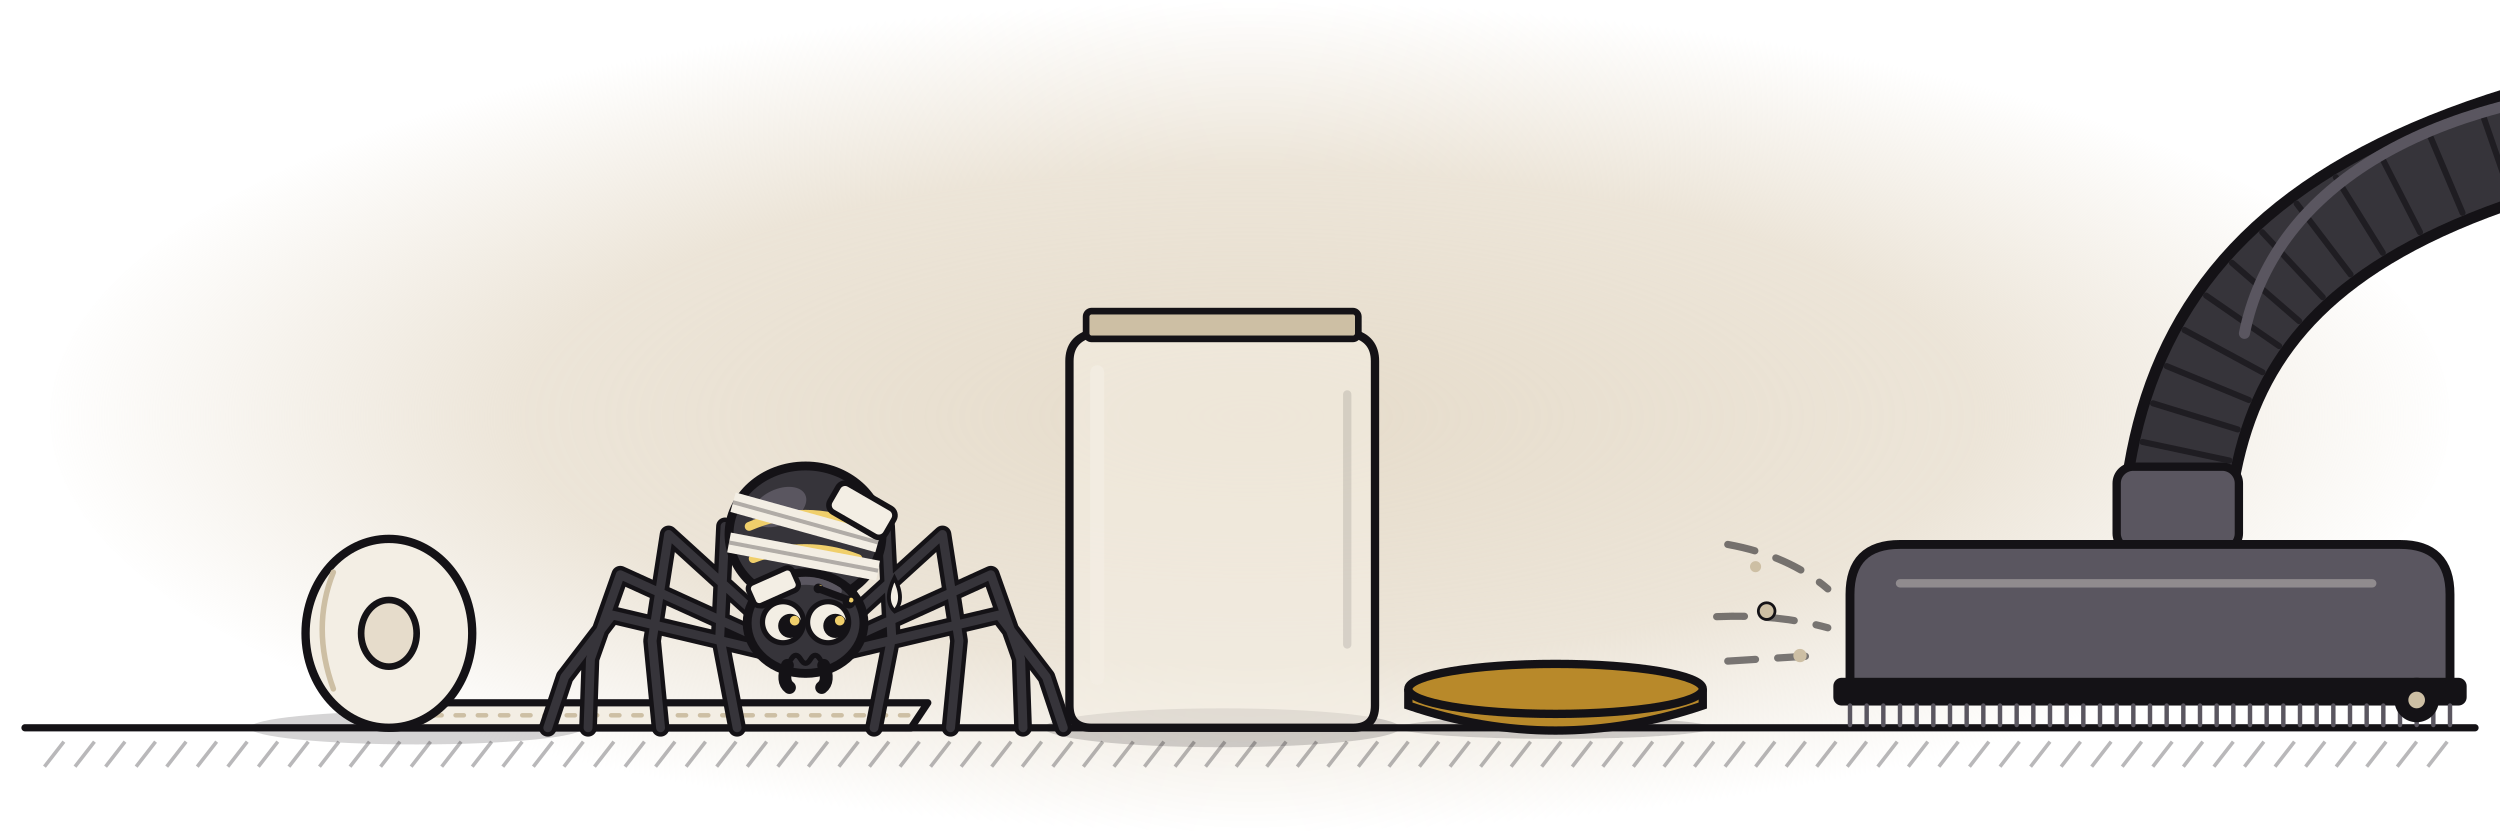
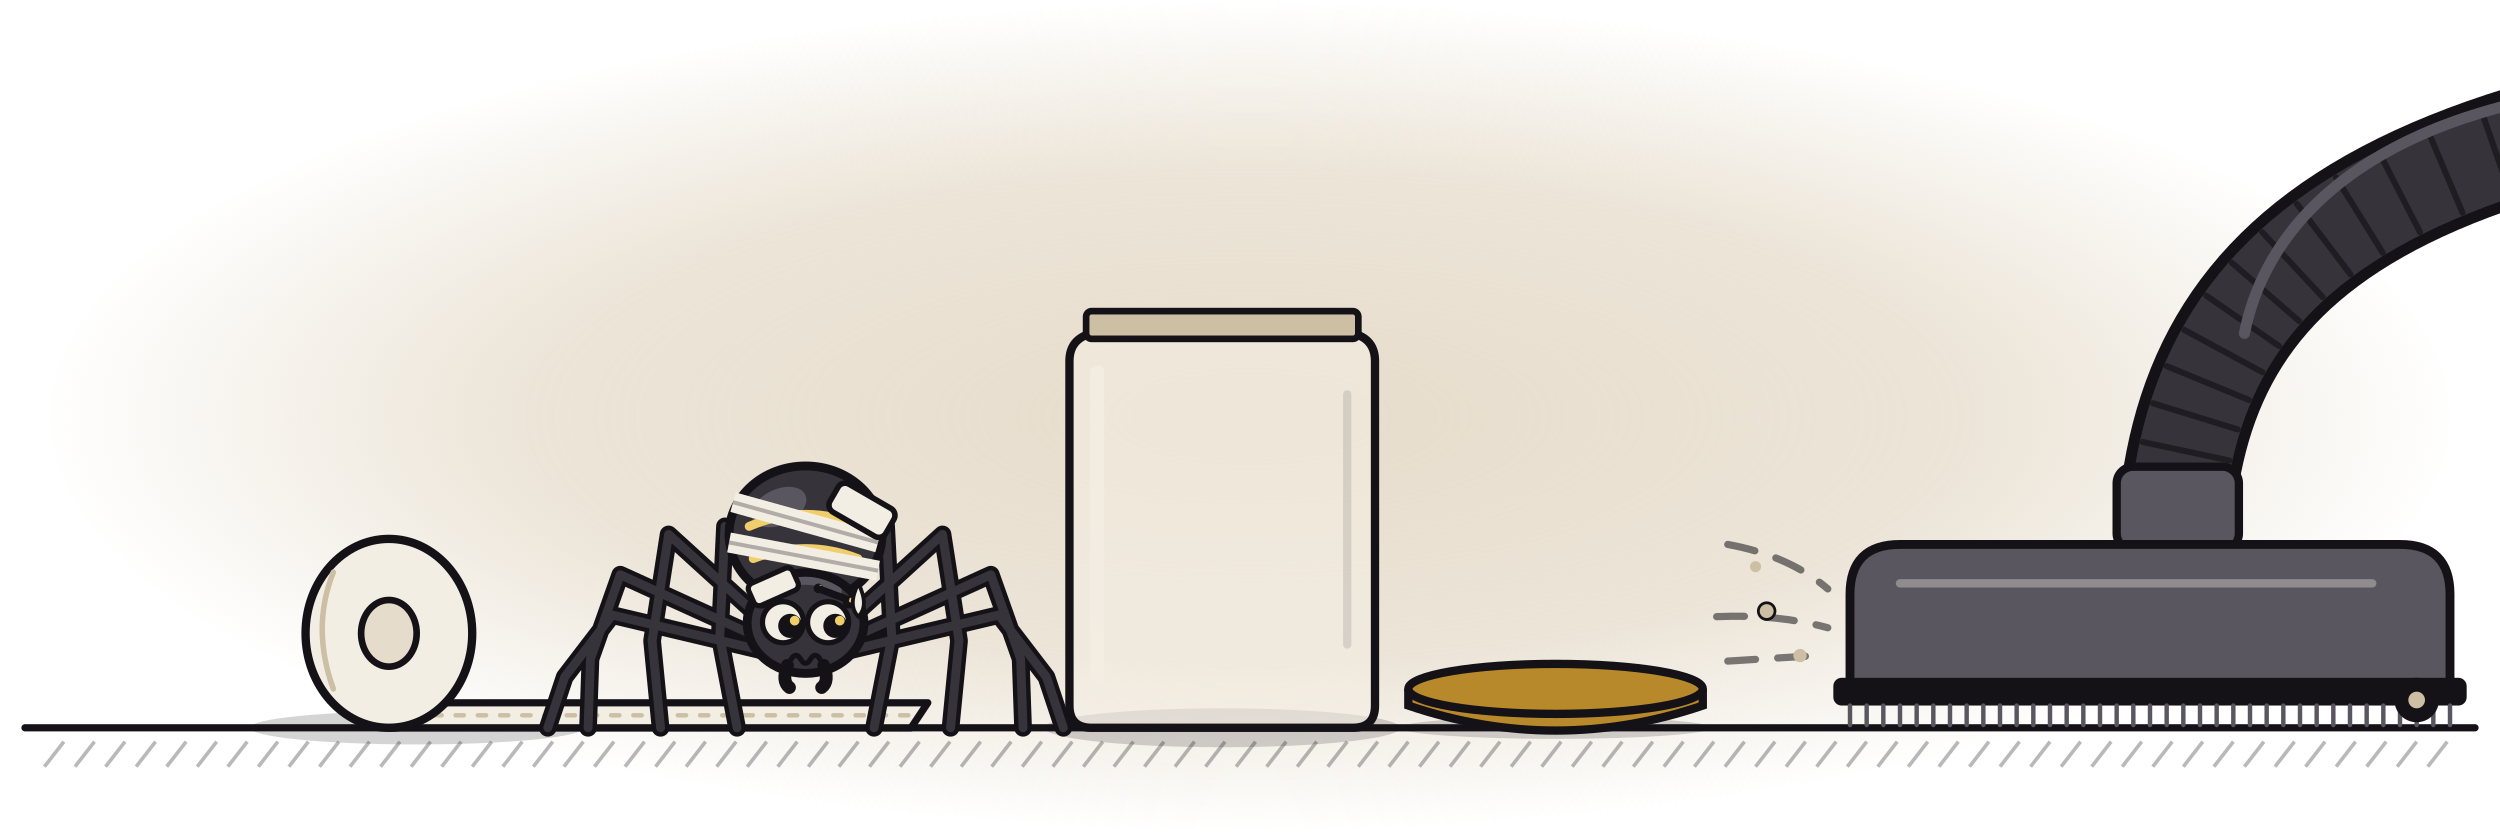
<svg xmlns="http://www.w3.org/2000/svg" viewBox="0 0 900 300" role="img" aria-label="Bandages, a jar and a vacuum nozzle: comedic danger">
  <defs>
    <radialGradient id="cv2-glow" cx="50%" cy="50%" r="50%">
      <stop offset="0" stop-color="#e6dccb" />
      <stop offset=".6" stop-color="#e6dccb" stop-opacity=".75" />
      <stop offset="1" stop-color="#e6dccb" stop-opacity="0" />
    </radialGradient>
  </defs>
  <ellipse cx="450" cy="150" rx="432" ry="150" fill="url(#cv2-glow)" />
  <path d="M9 262H891" stroke="#141216" stroke-width="2.6" stroke-linecap="round" />
  <path d="M23 267l-7 9M34 267l-7 9M45 267l-7 9M56 267l-7 9M67 267l-7 9M78 267l-7 9M89 267l-7 9M100 267l-7 9M111 267l-7 9M122 267l-7 9M133 267l-7 9M144 267l-7 9M155 267l-7 9M166 267l-7 9M177 267l-7 9M188 267l-7 9M199 267l-7 9M210 267l-7 9M221 267l-7 9M232 267l-7 9M243 267l-7 9M254 267l-7 9M265 267l-7 9M276 267l-7 9M287 267l-7 9M298 267l-7 9M309 267l-7 9M320 267l-7 9M331 267l-7 9M342 267l-7 9M353 267l-7 9M364 267l-7 9M375 267l-7 9M386 267l-7 9M397 267l-7 9M408 267l-7 9M419 267l-7 9M430 267l-7 9M441 267l-7 9M452 267l-7 9M463 267l-7 9M474 267l-7 9M485 267l-7 9M496 267l-7 9M507 267l-7 9M518 267l-7 9M529 267l-7 9M540 267l-7 9M551 267l-7 9M562 267l-7 9M573 267l-7 9M584 267l-7 9M595 267l-7 9M606 267l-7 9M617 267l-7 9M628 267l-7 9M639 267l-7 9M650 267l-7 9M661 267l-7 9M672 267l-7 9M683 267l-7 9M694 267l-7 9M705 267l-7 9M716 267l-7 9M727 267l-7 9M738 267l-7 9M749 267l-7 9M760 267l-7 9M771 267l-7 9M782 267l-7 9M793 267l-7 9M804 267l-7 9M815 267l-7 9M826 267l-7 9M837 267l-7 9M848 267l-7 9M859 267l-7 9M870 267l-7 9M881 267l-7 9" stroke="#141216" stroke-width="1.3" opacity=".3" />
  <ellipse cx="150" cy="262" rx="60" ry="6" fill="#141216" opacity="0.18" />
  <path d="M140 262L150 253H334L328 262z" fill="#f3eee4" stroke="#141216" stroke-width="2.6" stroke-linejoin="round" />
  <path d="M156 257.5H328" stroke="#cdbfa4" stroke-width="1.6" fill="none" stroke-linecap="round" stroke-linejoin="round" stroke-dasharray="3 5" />
  <ellipse cx="140" cy="228" rx="30" ry="34" fill="#f3eee4" stroke="#141216" stroke-width="3" />
  <ellipse cx="140" cy="228" rx="10" ry="12" fill="#e6dccb" stroke="#141216" stroke-width="2.4" />
  <path d="M120 206q-8 20 0 42" stroke="#cdbfa4" stroke-width="2" fill="none" stroke-linecap="round" stroke-linejoin="round" />
  <ellipse cx="440" cy="262" rx="64" ry="7" fill="#141216" opacity="0.18" />
  <path d="M385 130q0 -8 8 -10h94q8 2 8 10v124q0 8 -8 8h-94q-8 0 -8 -8z" fill="#f3eee4" fill-opacity=".55" stroke="#141216" stroke-width="3" />
  <path d="M395 134v110" stroke="#f3eee4" stroke-width="5" stroke-linecap="round" opacity=".7" />
  <path d="M485 142v90" stroke="#141216" stroke-width="3" stroke-linecap="round" opacity=".12" />
  <rect x="391" y="112" width="98" height="10" rx="2" fill="#cdbfa4" stroke="#141216" stroke-width="2.4" />
  <ellipse cx="560" cy="262" rx="56" ry="4" fill="#141216" opacity="0.18" />
  <path d="M507 248v6q53 18 106 0v-6" fill="#b8892a" stroke="#141216" stroke-width="3" />
  <ellipse cx="560" cy="248" rx="53" ry="9" fill="#b8892a" stroke="#141216" stroke-width="3" />
  <g transform="translate(290 224.3) scale(1.45 1.45)">
    <path d="M9 -6L20 -24L21.4 3.5L17 26M12 -2L34 -22L38.1 4.4L36 26M13 3L46 -12L53.4 8.9L54 26M10 7L48 -2L59.8 13.4L64 26M-9 -6L-20 -24L-21.3 3.5L-17 26M-12 -2L-34 -22L-38.1 4.4L-36 26M-13 3L-46 -12L-53.4 8.9L-54 26M-10 7L-48 -2L-59.8 13.4L-64 26" stroke="#141216" stroke-width="4.4" fill="none" stroke-linecap="round" stroke-linejoin="round" />
    <path d="M9 -6L20 -24L21.4 3.5L17 26M12 -2L34 -22L38.1 4.4L36 26M13 3L46 -12L53.4 8.9L54 26M10 7L48 -2L59.8 13.4L64 26M-9 -6L-20 -24L-21.3 3.5L-17 26M-12 -2L-34 -22L-38.1 4.4L-36 26M-13 3L-46 -12L-53.4 8.9L-54 26M-10 7L-48 -2L-59.8 13.4L-64 26" stroke="#36343a" stroke-width="2.2" fill="none" stroke-linecap="round" stroke-linejoin="round" />
    <ellipse cx="0" cy="-22" rx="19" ry="17" fill="#36343a" stroke="#141216" stroke-width="2.2" />
    <ellipse cx="-6.6" cy="-28.8" rx="7.2" ry="4.4" fill="#5a5660" transform="rotate(-25 -6.6 -28.8)" />
    <path d="M-14 -24q14 -6 28 0M-13 -16q13 -5 26 0" stroke="#f0cf6b" stroke-width="2.2" fill="none" stroke-linecap="round" />
    <ellipse cx="0" cy="0" rx="14.5" ry="12.5" fill="#36343a" stroke="#141216" stroke-width="2.2" />
    <path d="M-8 -8q8 -5 16 0" stroke="#5a5660" stroke-width="2" fill="none" stroke-linecap="round" />
    <path d="M-4.5 10.5q-1.5 4 0.5 5.5M4.5 10.5q1.5 4 -0.5 5.5" stroke="#141216" stroke-width="3.2" fill="none" stroke-linecap="round" />
    <circle cx="-10.8" cy="-5.2" r="1.6" fill="#141216" />
    <circle cx="-10.3" cy="-5.7" r="0.6" fill="#f0cf6b" />
    <circle cx="10.8" cy="-5.2" r="1.6" fill="#141216" />
    <circle cx="11.3" cy="-5.7" r="0.6" fill="#f0cf6b" />
    <circle cx="-3.2" cy="-8.6" r="1.2" fill="#141216" />
    <circle cx="-2.8" cy="-9" r="0.5" fill="#f0cf6b" />
    <circle cx="3.2" cy="-8.6" r="1.2" fill="#141216" />
    <circle cx="3.6" cy="-9" r="0.5" fill="#f0cf6b" />
    <circle cx="-5.6" cy="-0.2" r="5.1" fill="#f3eee4" stroke="#141216" stroke-width="1.3" />
    <circle cx="-3.8" cy="0.7" r="3" fill="#141216" />
    <circle cx="-2.7" cy="-0.6" r="1.2" fill="#f0cf6b" />
    <circle cx="5.6" cy="-0.2" r="5.1" fill="#f3eee4" stroke="#141216" stroke-width="1.3" />
    <circle cx="7.4" cy="0.7" r="3" fill="#141216" />
    <circle cx="8.5" cy="-0.6" r="1.2" fill="#f0cf6b" />
    <path d="M-10 -6l7 -2.6M10 -6l-7 -2.6" stroke="#141216" stroke-width="1.8" stroke-linecap="round" />
    <path d="M-3.6 9q1.2-2 2.4 0t2.4 0 2.4 0" stroke="#141216" stroke-width="1.3" fill="none" stroke-linecap="round" />
    <path d="M-18 -30l36 10M-19 -20l37 7" stroke="#f3eee4" stroke-width="5" />
    <path d="M-18 -30l36 10M-19 -20l37 7" stroke="#141216" stroke-width="1" opacity=".3" />
    <rect x="-14" y="-12" width="12" height="6" rx="1.5" fill="#f3eee4" stroke="#141216" stroke-width="1.3" transform="rotate(-24 -8 -9)" />
    <rect x="6" y="-32" width="16" height="8" rx="2" fill="#f3eee4" stroke="#141216" stroke-width="1.4" transform="rotate(30 14 -28)" />
  </g>
-   <path d="M322 208q4 8 0 12q-4 -4 0 -12z" fill="#f3eee4" stroke="#141216" stroke-width="1.4" />
+   <path d="M309 210q4 8 0 12q-4 -4 0 -12z" fill="#f3eee4" stroke="#141216" stroke-width="1.4" />
  <path d="M1200,22C880,22 796,80 784,180" stroke="#141216" stroke-width="42" fill="none" />
  <path d="M1200,22C880,22 796,80 784,180" stroke="#36343a" stroke-width="34" fill="none" />
  <path d="M1163 38.3L1162.4 6.3M1124 39.2L1122.8 7.3M1087.8 40.9L1085.9 8.9M1054.2 43.2L1051.5 11.3M1023.1 46.1L1019.5 14.4M994.6 49.8L989.9 18.1M968.5 54L962.6 22.5M944.7 58.8L937.5 27.6M923.2 64.2L914.4 33.4M903.8 70.2L893.3 39.9M886.5 76.6L874.1 47.2M871.2 83.6L856.6 55.1M857.8 91L840.9 63.8M846.2 98.8L826.8 73.3M836.2 107L814.4 83.6M827.7 115.6L803.5 94.6M820.5 124.6L794.2 106.4M814.5 134L786.4 118.8M809.6 144L780 131.8M805.6 154.6L775.1 145.2M802.6 165.8L771.3 159.1" stroke="#1f1d22" stroke-width="2.2" fill="none" stroke-linecap="round" stroke-linejoin="round" />
  <path d="M960 30C870 34 818 70 808 120" stroke="#5a5660" stroke-width="4" fill="none" stroke-linecap="round" stroke-linejoin="round" />
  <rect x="762" y="168" width="44" height="30" rx="6" fill="#5a5660" stroke="#141216" stroke-width="3" />
  <path d="M666 246V214q0 -18 18 -18h180q18 0 18 18v32z" fill="#5a5660" stroke="#141216" stroke-width="3.2" stroke-linejoin="round" />
  <path d="M684 210h170" stroke="#f3eee4" stroke-width="3" fill="none" stroke-linecap="round" stroke-linejoin="round" opacity=".35" />
  <rect x="660" y="244" width="228" height="10" rx="3" fill="#141216" />
  <path d="M666 254v7M672 254v7M678 254v7M684 254v7M690 254v7M696 254v7M702 254v7M708 254v7M714 254v7M720 254v7M726 254v7M732 254v7M738 254v7M744 254v7M750 254v7M756 254v7M762 254v7M768 254v7M774 254v7M780 254v7M786 254v7M792 254v7M798 254v7M804 254v7M810 254v7M816 254v7M822 254v7M828 254v7M834 254v7M840 254v7M846 254v7M852 254v7M858 254v7M864 254v7M870 254v7M876 254v7M882 254v7" stroke="#5a5660" stroke-width="1.6" fill="none" stroke-linecap="round" stroke-linejoin="round" />
  <circle cx="870" cy="252" r="8" fill="#141216" />
  <circle cx="870" cy="252" r="3" fill="#cdbfa4" />
  <path d="M618 222q22 -1 40 4M622 196q22 4 36 16M622 238q16 -1 32 -2" stroke="#141216" stroke-width="2.6" fill="none" stroke-linecap="round" stroke-linejoin="round" stroke-dasharray="10 8" opacity=".55" />
  <circle cx="636" cy="220" r="3" fill="#cdbfa4" stroke="#141216" stroke-width="1" />
  <circle cx="648" cy="236" r="2.4" fill="#cdbfa4" />
  <circle cx="632" cy="204" r="2" fill="#cdbfa4" />
</svg>
